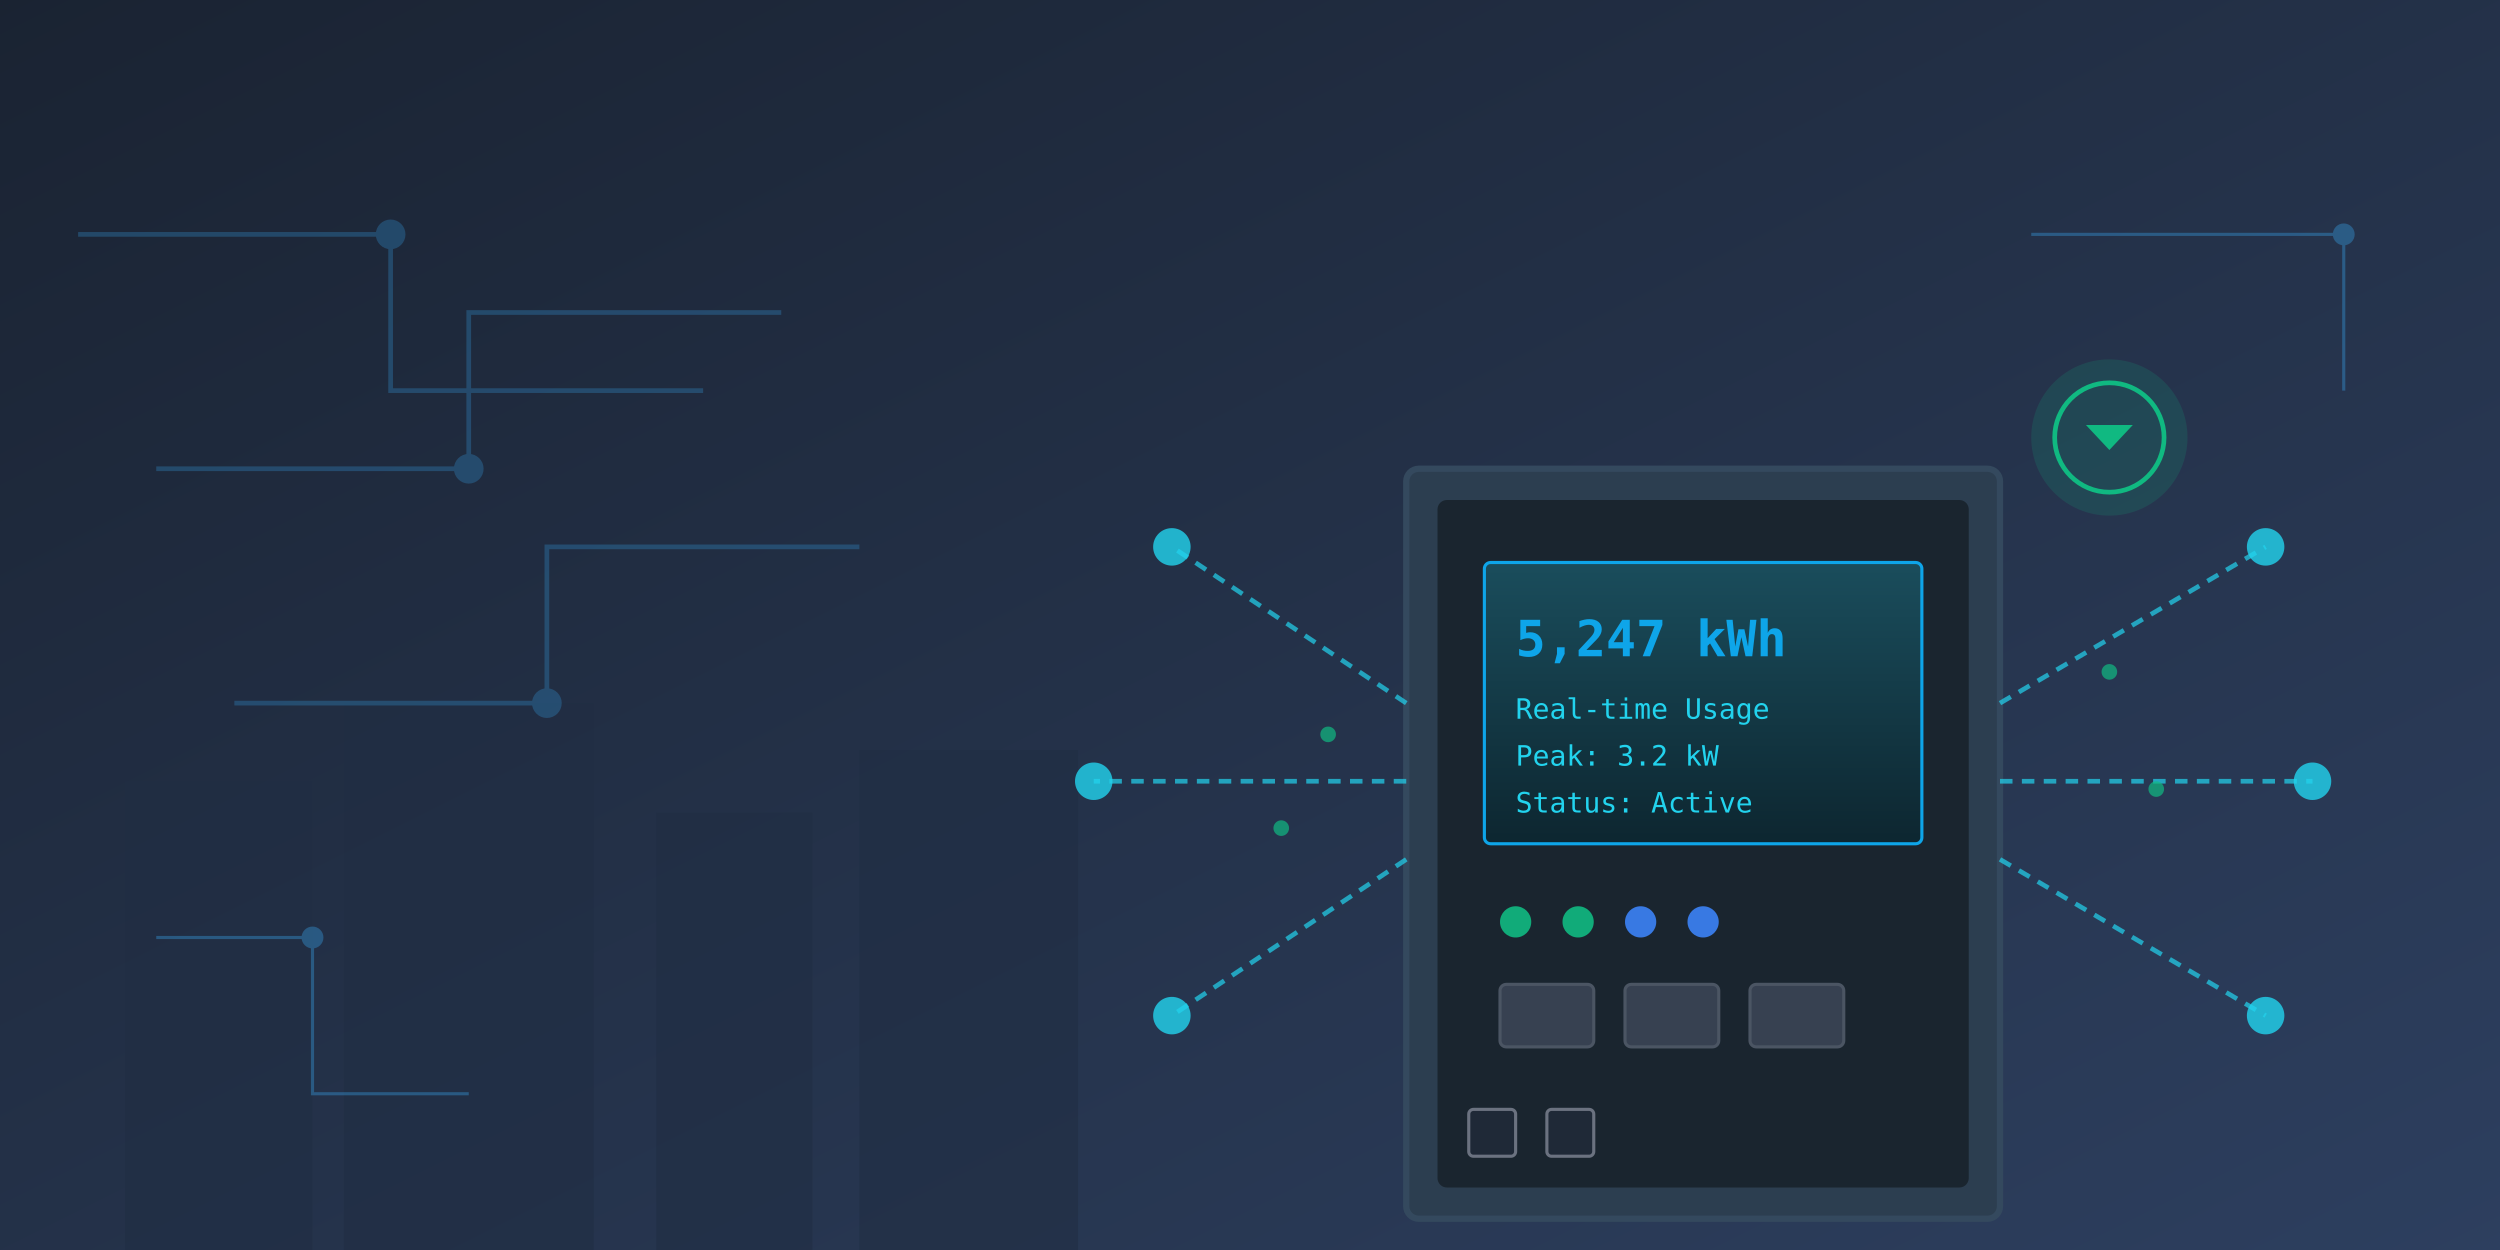
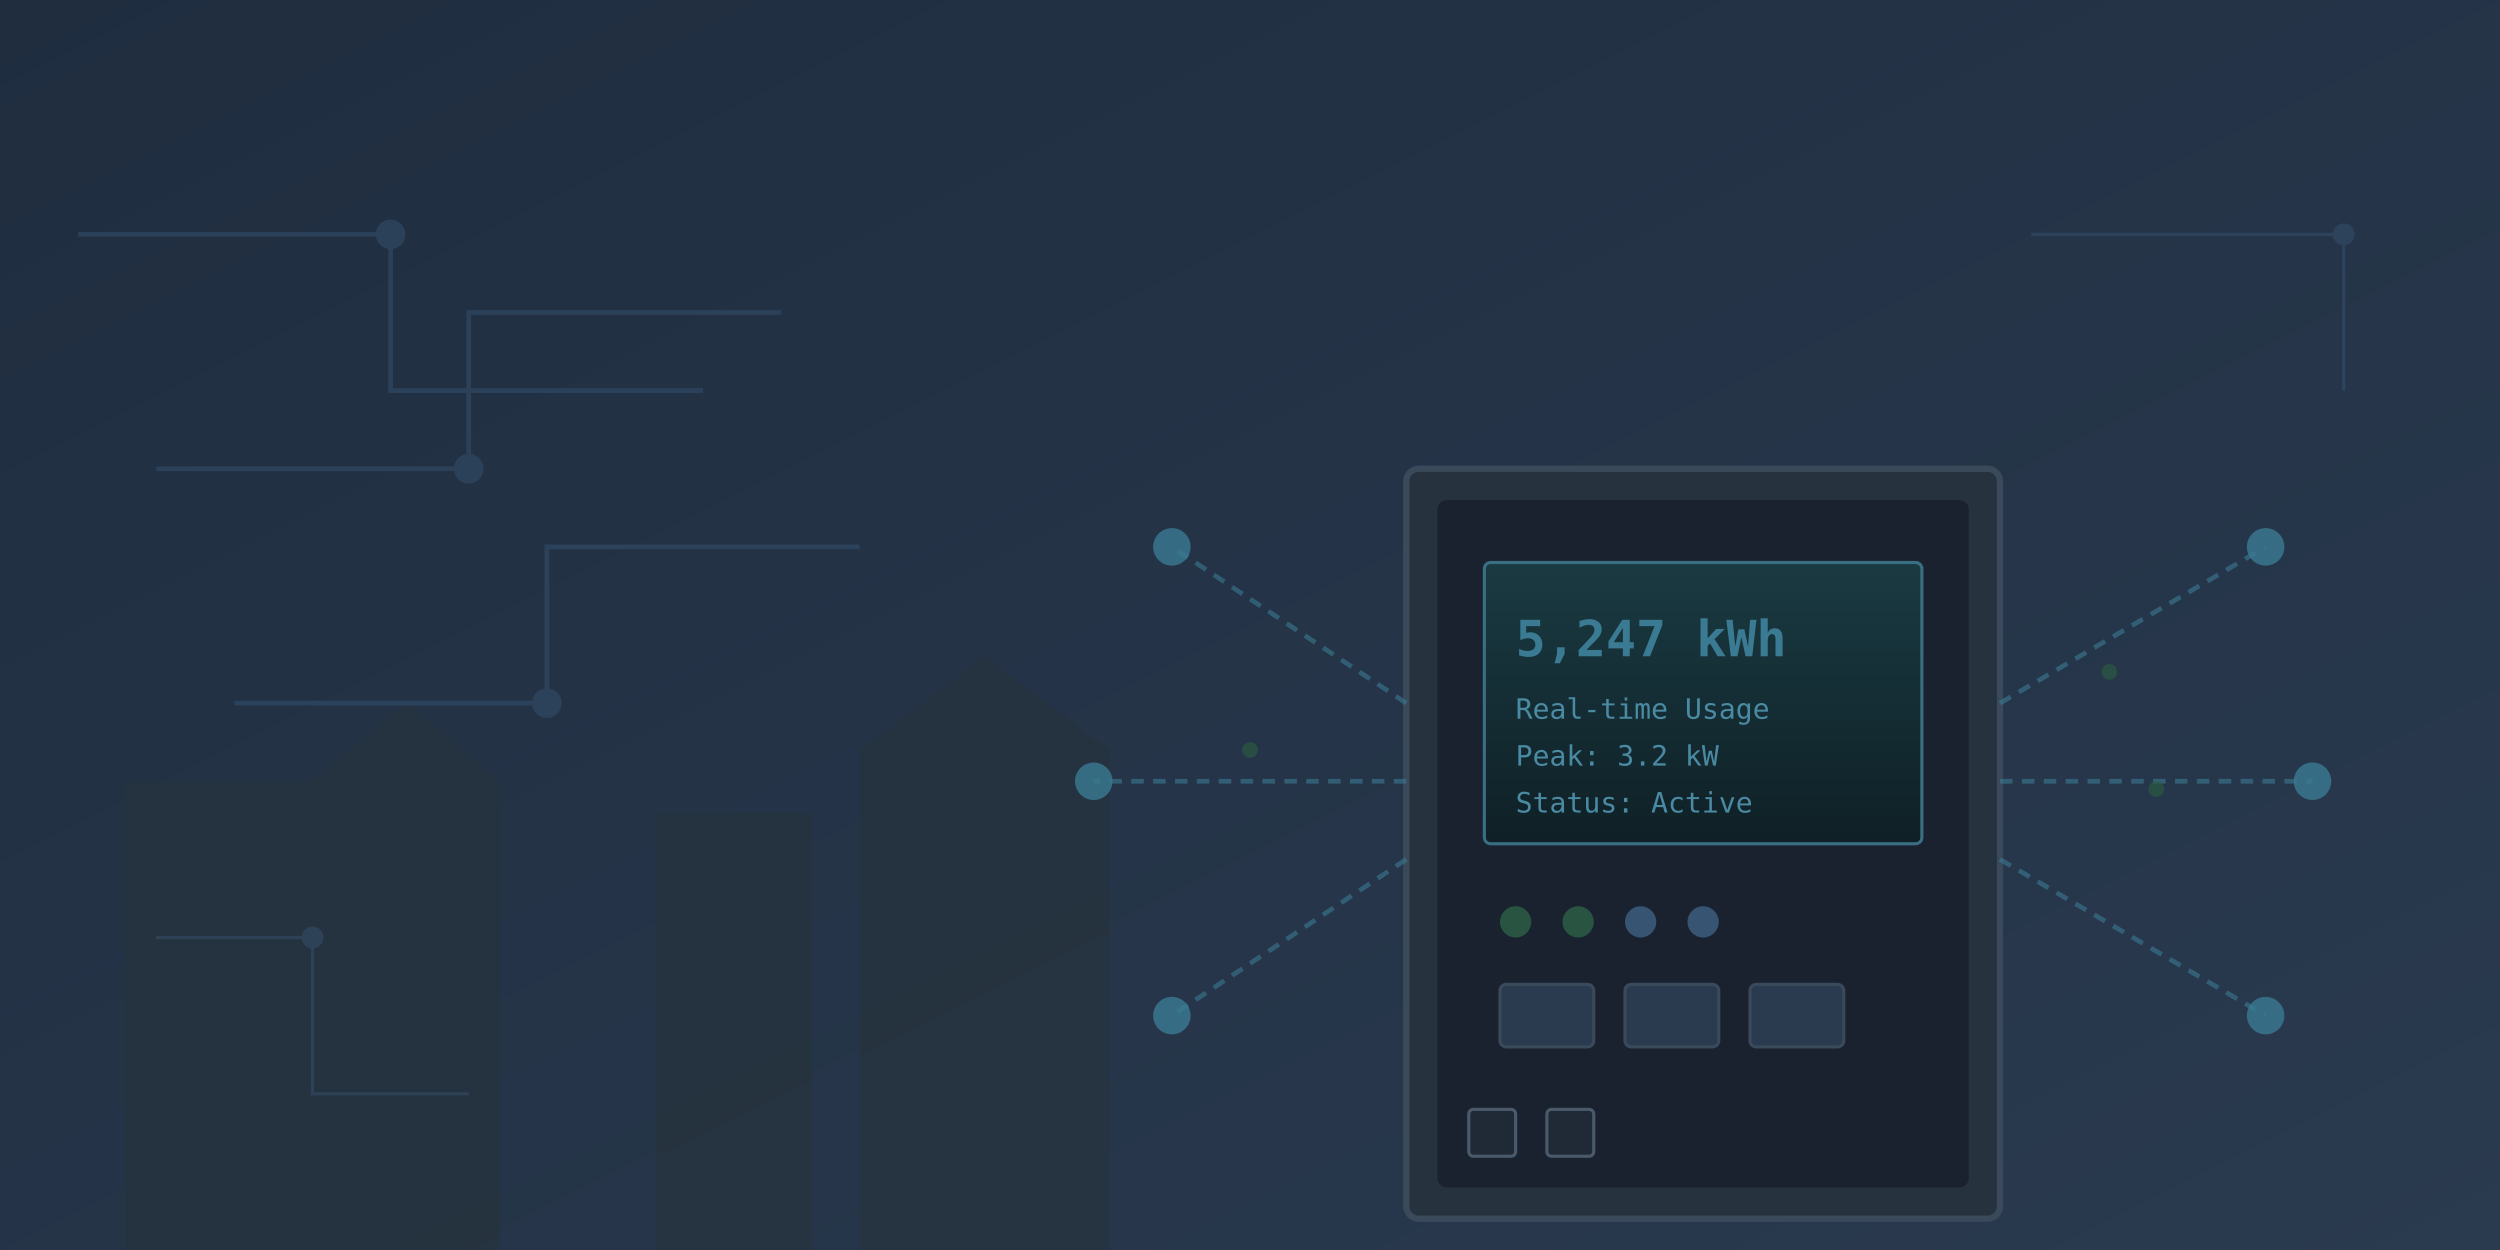
<svg xmlns="http://www.w3.org/2000/svg" viewBox="0 0 1600 800" role="img" aria-label="Smart meter and digital grid infrastructure">
  <defs>
    <linearGradient id="bg2" x1="0" y1="0" x2="1" y2="1">
-       <stop offset="0%" stop-color="#1a2332" />
-       <stop offset="100%" stop-color="#2d3f5f" />
+       <stop offset="0%" stop-color="#1f2d3f" />
+       <stop offset="100%" stop-color="#2a3a4f" />
    </linearGradient>
    <linearGradient id="screen" x1="0" y1="0" x2="0" y2="1">
-       <stop offset="0%" stop-color="#1a4d5c" />
-       <stop offset="100%" stop-color="#0d2630" />
+       <stop offset="0%" stop-color="#1a3a42" />
+       <stop offset="100%" stop-color="#0f2026" />
    </linearGradient>
  </defs>
  <rect width="1600" height="800" fill="url(#bg2)" />
-   <g class="svg-buildings" fill="#1f2d42" opacity="0.6">
+   <g class="svg-buildings" fill="#26323d" opacity="0.8">
    <rect x="80" y="500" width="120" height="300" />
-     <rect x="220" y="450" width="160" height="350" />
+     <polygon points="200,500 260,450 320,500 320,800 80,800" />
    <rect x="420" y="520" width="100" height="280" />
-     <rect x="550" y="480" width="140" height="320" />
+     <polygon points="550,480 630,420 710,480 710,800 550,800" />
  </g>
-   <g class="svg-circuit" stroke="#3498db" stroke-width="3" fill="none" opacity="0.3">
+   <g class="svg-circuit" stroke="#3a5a7a" stroke-width="3" fill="none" opacity="0.4">
    <path d="M50 150 L250 150 L250 250 L450 250" />
    <path d="M100 300 L300 300 L300 200 L500 200" />
    <path d="M150 450 L350 450 L350 350 L550 350" />
-     <circle cx="250" cy="150" r="8" fill="#3498db" />
-     <circle cx="300" cy="300" r="8" fill="#3498db" />
-     <circle cx="350" cy="450" r="8" fill="#3498db" />
+     <circle cx="250" cy="150" r="8" fill="#3a5a7a" />
+     <circle cx="300" cy="300" r="8" fill="#3a5a7a" />
+     <circle cx="350" cy="450" r="8" fill="#3a5a7a" />
  </g>
  <g class="svg-smart-meter">
-     <rect x="900" y="300" width="380" height="480" rx="8" fill="#2c3e50" stroke="#34495e" stroke-width="4" />
-     <rect x="920" y="320" width="340" height="440" rx="6" fill="#1a252f" />
-     <rect x="950" y="360" width="280" height="180" rx="4" fill="url(#screen)" stroke="#0ea5e9" stroke-width="2" />
-     <g fill="#0ea5e9" font-family="monospace" font-size="32" font-weight="bold">
+     <rect x="900" y="300" width="380" height="480" rx="8" fill="#26323d" stroke="#3a4a5a" stroke-width="4" />
+     <rect x="920" y="320" width="340" height="440" rx="6" fill="#1a2230" />
+     <rect x="950" y="360" width="280" height="180" rx="4" fill="url(#screen)" stroke="#3a6e82" stroke-width="2" />
+     <g fill="#3a7a92" font-family="monospace" font-size="32" font-weight="bold">
      <text x="970" y="420">5,247 kWh</text>
    </g>
-     <g fill="#22d3ee" font-family="monospace" font-size="18">
+     <g fill="#4a8aa2" font-family="monospace" font-size="18">
      <text x="970" y="460">Real-time Usage</text>
      <text x="970" y="490">Peak: 3.2 kW</text>
      <text x="970" y="520">Status: Active</text>
    </g>
-     <circle cx="970" cy="590" r="10" fill="#10b981" opacity="0.9" />
-     <circle cx="1010" cy="590" r="10" fill="#10b981" opacity="0.9" />
-     <circle cx="1050" cy="590" r="10" fill="#3b82f6" opacity="0.9" />
-     <circle cx="1090" cy="590" r="10" fill="#3b82f6" opacity="0.9" />
-     <rect x="960" y="630" width="60" height="40" rx="4" fill="#374151" stroke="#4b5563" stroke-width="2" />
-     <rect x="1040" y="630" width="60" height="40" rx="4" fill="#374151" stroke="#4b5563" stroke-width="2" />
-     <rect x="1120" y="630" width="60" height="40" rx="4" fill="#374151" stroke="#4b5563" stroke-width="2" />
-     <rect x="940" y="710" width="30" height="30" rx="3" fill="#1f2937" stroke="#6b7280" stroke-width="2" />
-     <rect x="990" y="710" width="30" height="30" rx="3" fill="#1f2937" stroke="#6b7280" stroke-width="2" />
+     <circle cx="970" cy="590" r="10" fill="#2a5a42" opacity="0.9" />
+     <circle cx="1010" cy="590" r="10" fill="#2a5a42" opacity="0.9" />
+     <circle cx="1050" cy="590" r="10" fill="#3a5a7a" opacity="0.9" />
+     <circle cx="1090" cy="590" r="10" fill="#3a5a7a" opacity="0.9" />
+     <rect x="960" y="630" width="60" height="40" rx="4" fill="#2a3a4f" stroke="#3a4a5a" stroke-width="2" />
+     <rect x="1040" y="630" width="60" height="40" rx="4" fill="#2a3a4f" stroke="#3a4a5a" stroke-width="2" />
+     <rect x="1120" y="630" width="60" height="40" rx="4" fill="#2a3a4f" stroke="#3a4a5a" stroke-width="2" />
+     <rect x="940" y="710" width="30" height="30" rx="3" fill="#1f2a36" stroke="#4a5a6a" stroke-width="2" />
+     <rect x="990" y="710" width="30" height="30" rx="3" fill="#1f2a36" stroke="#4a5a6a" stroke-width="2" />
  </g>
-   <g class="svg-network" stroke="#22d3ee" stroke-width="3" fill="none" opacity="0.7">
+   <g class="svg-network" stroke="#3a7a92" stroke-width="3" fill="none" opacity="0.6">
    <path d="M1280 450 L1450 350" stroke-dasharray="8,6" />
    <path d="M1280 500 L1480 500" stroke-dasharray="8,6" />
    <path d="M1280 550 L1450 650" stroke-dasharray="8,6" />
    <path d="M900 450 L750 350" stroke-dasharray="8,6" />
    <path d="M900 500 L700 500" stroke-dasharray="8,6" />
    <path d="M900 550 L750 650" stroke-dasharray="8,6" />
  </g>
-   <g class="svg-nodes" fill="#22d3ee" opacity="0.8">
+   <g class="svg-nodes" fill="#3a7a92" opacity="0.8">
    <circle cx="1450" cy="350" r="12" />
    <circle cx="1480" cy="500" r="12" />
    <circle cx="1450" cy="650" r="12" />
    <circle cx="750" cy="350" r="12" />
    <circle cx="700" cy="500" r="12" />
    <circle cx="750" cy="650" r="12" />
  </g>
-   <g class="svg-circuit" stroke="#3498db" stroke-width="2" fill="none" opacity="0.4">
+   <g class="svg-circuit" stroke="#3a5a7a" stroke-width="2" fill="none" opacity="0.4">
    <path d="M1300 150 L1500 150 L1500 250" />
    <path d="M100 600 L200 600 L200 700 L300 700" />
-     <circle cx="1500" cy="150" r="6" fill="#3498db" />
-     <circle cx="200" cy="600" r="6" fill="#3498db" />
+     <circle cx="1500" cy="150" r="6" fill="#3a5a7a" />
+     <circle cx="200" cy="600" r="6" fill="#3a5a7a" />
  </g>
-   <g fill="#10b981" opacity="0.7">
+   <g fill="#2a5a42" opacity="0.7">
    <circle cx="1350" cy="430" r="5" />
    <circle cx="1380" cy="505" r="5" />
-     <circle cx="850" cy="470" r="5" />
-     <circle cx="820" cy="530" r="5" />
-   </g>
-   <g transform="translate(1350, 280)">
-     <circle r="50" fill="#10b981" opacity="0.15" />
-     <circle r="35" fill="none" stroke="#10b981" stroke-width="3" />
-     <path d="M-8 -15 L8 0 L-8 15 Z" fill="#10b981" transform="rotate(90)" />
+     <circle cx="800" cy="480" r="5" />
  </g>
</svg>
